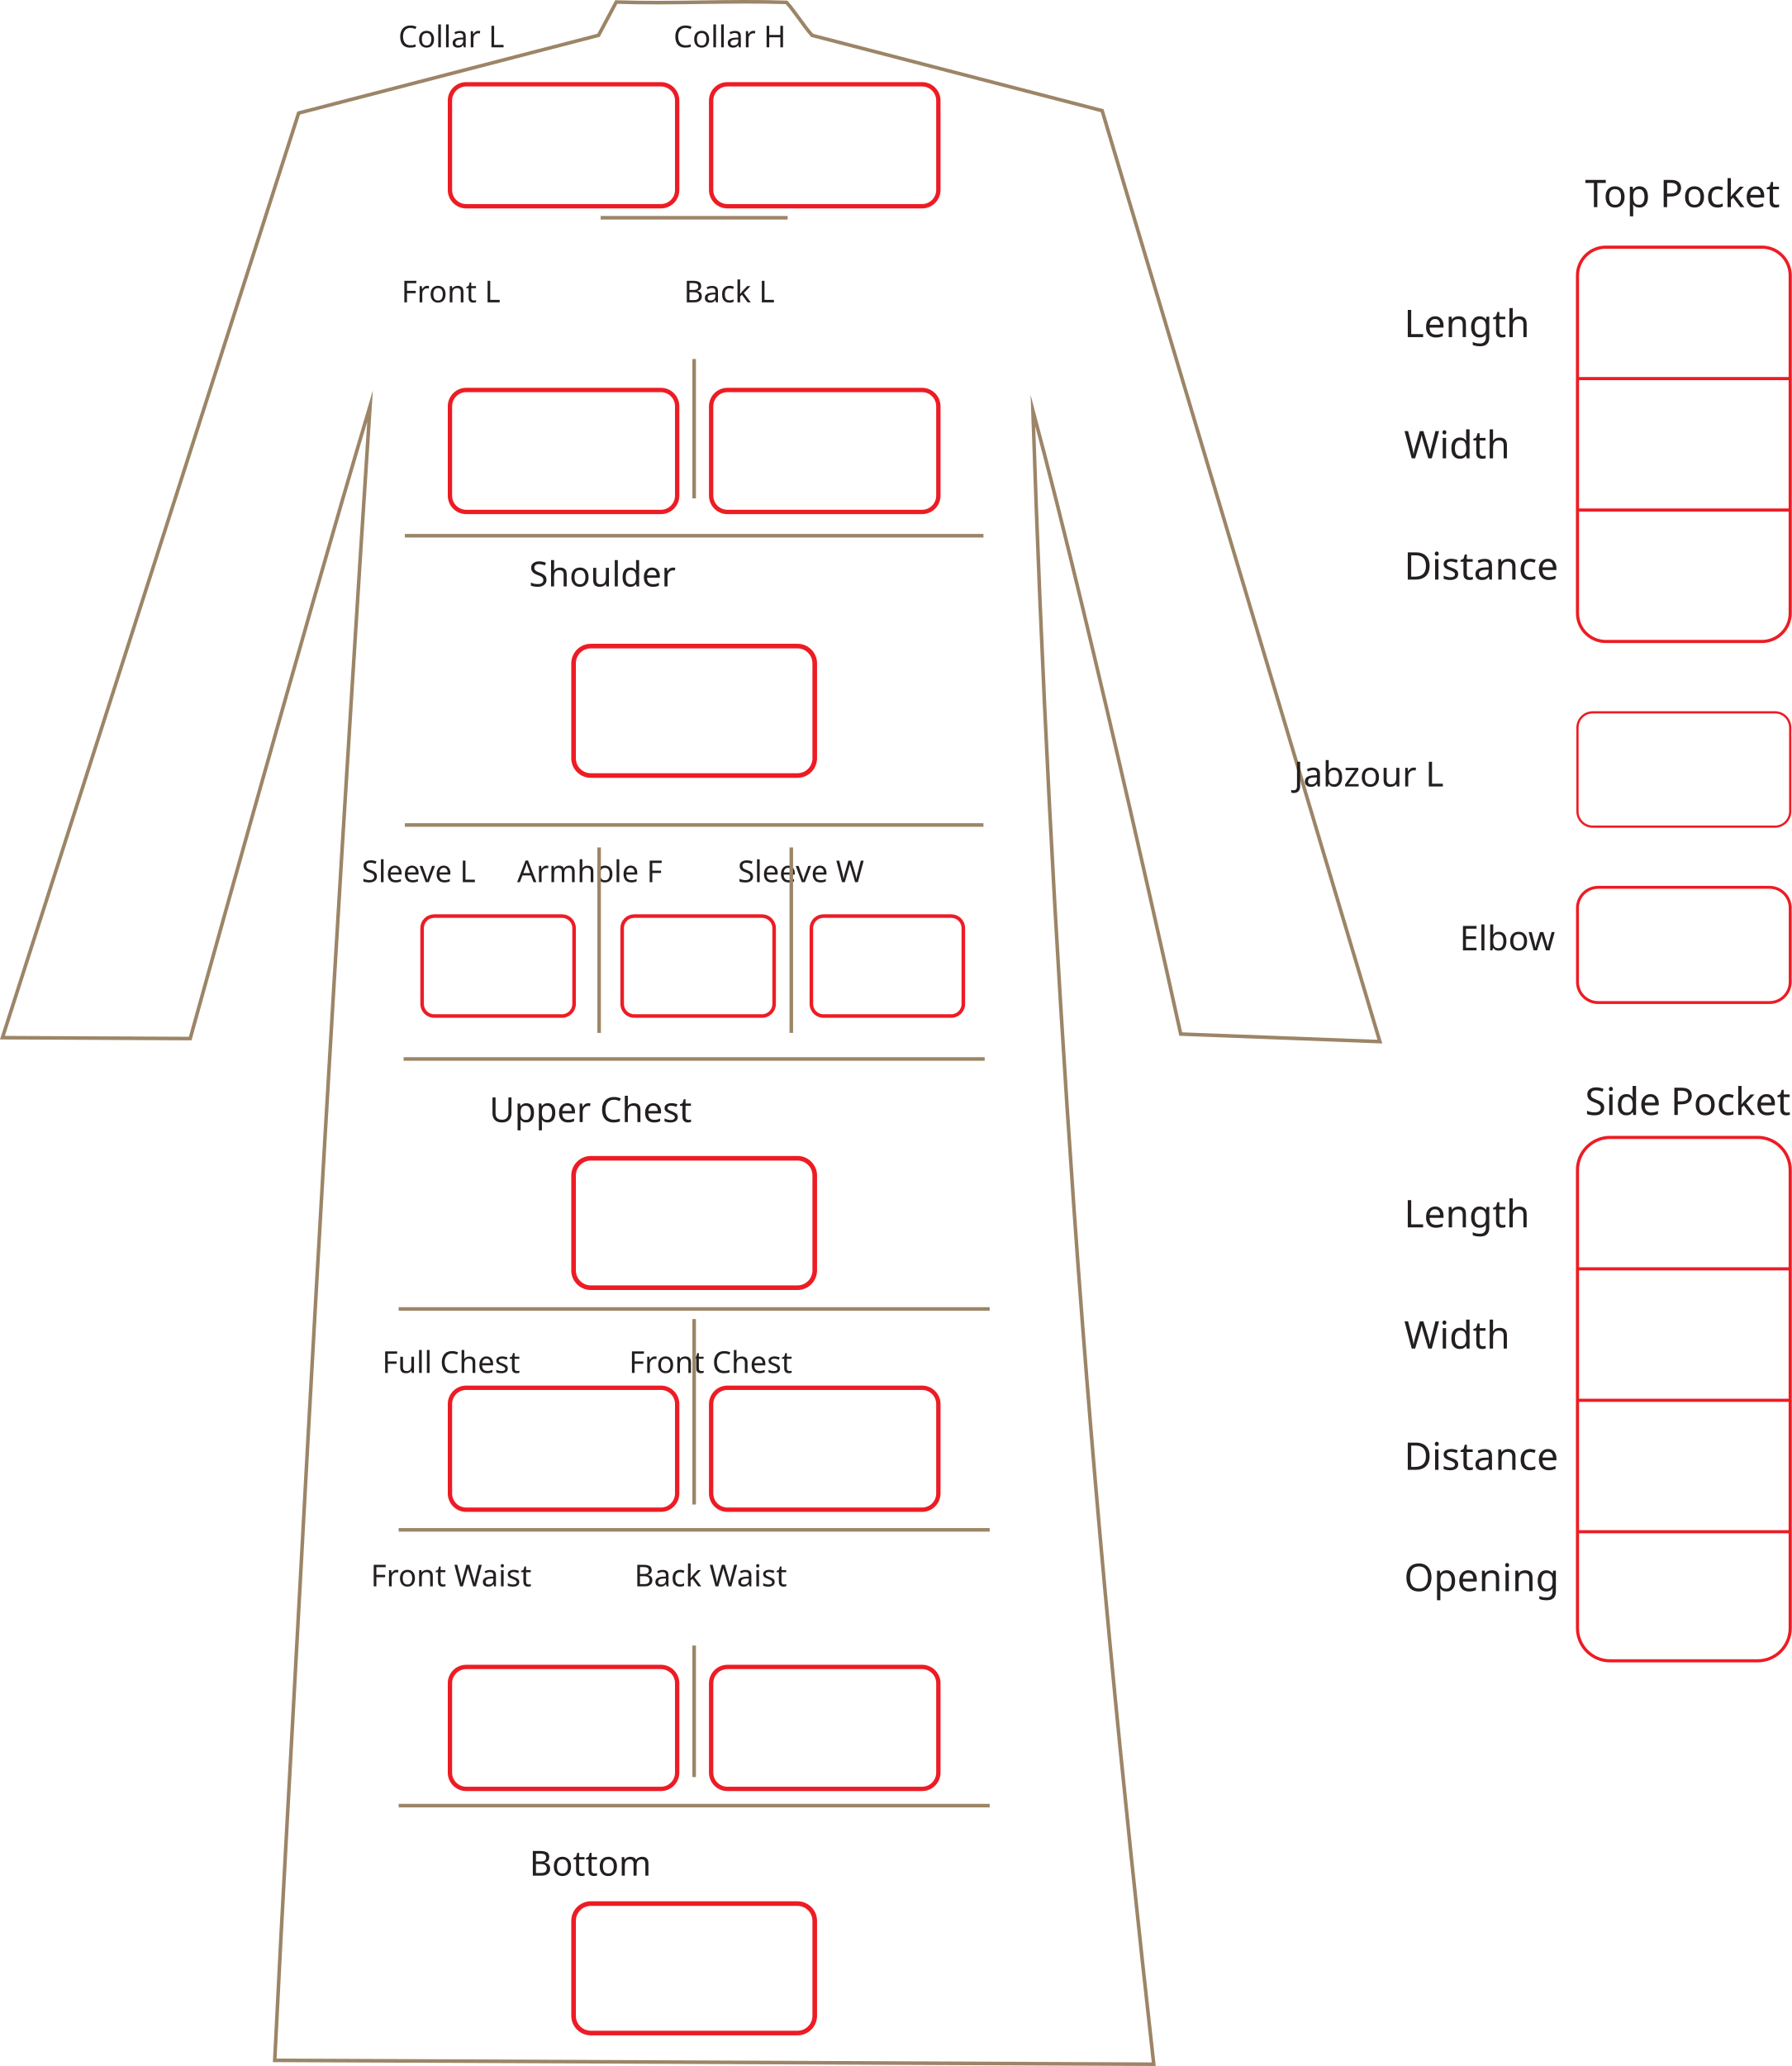
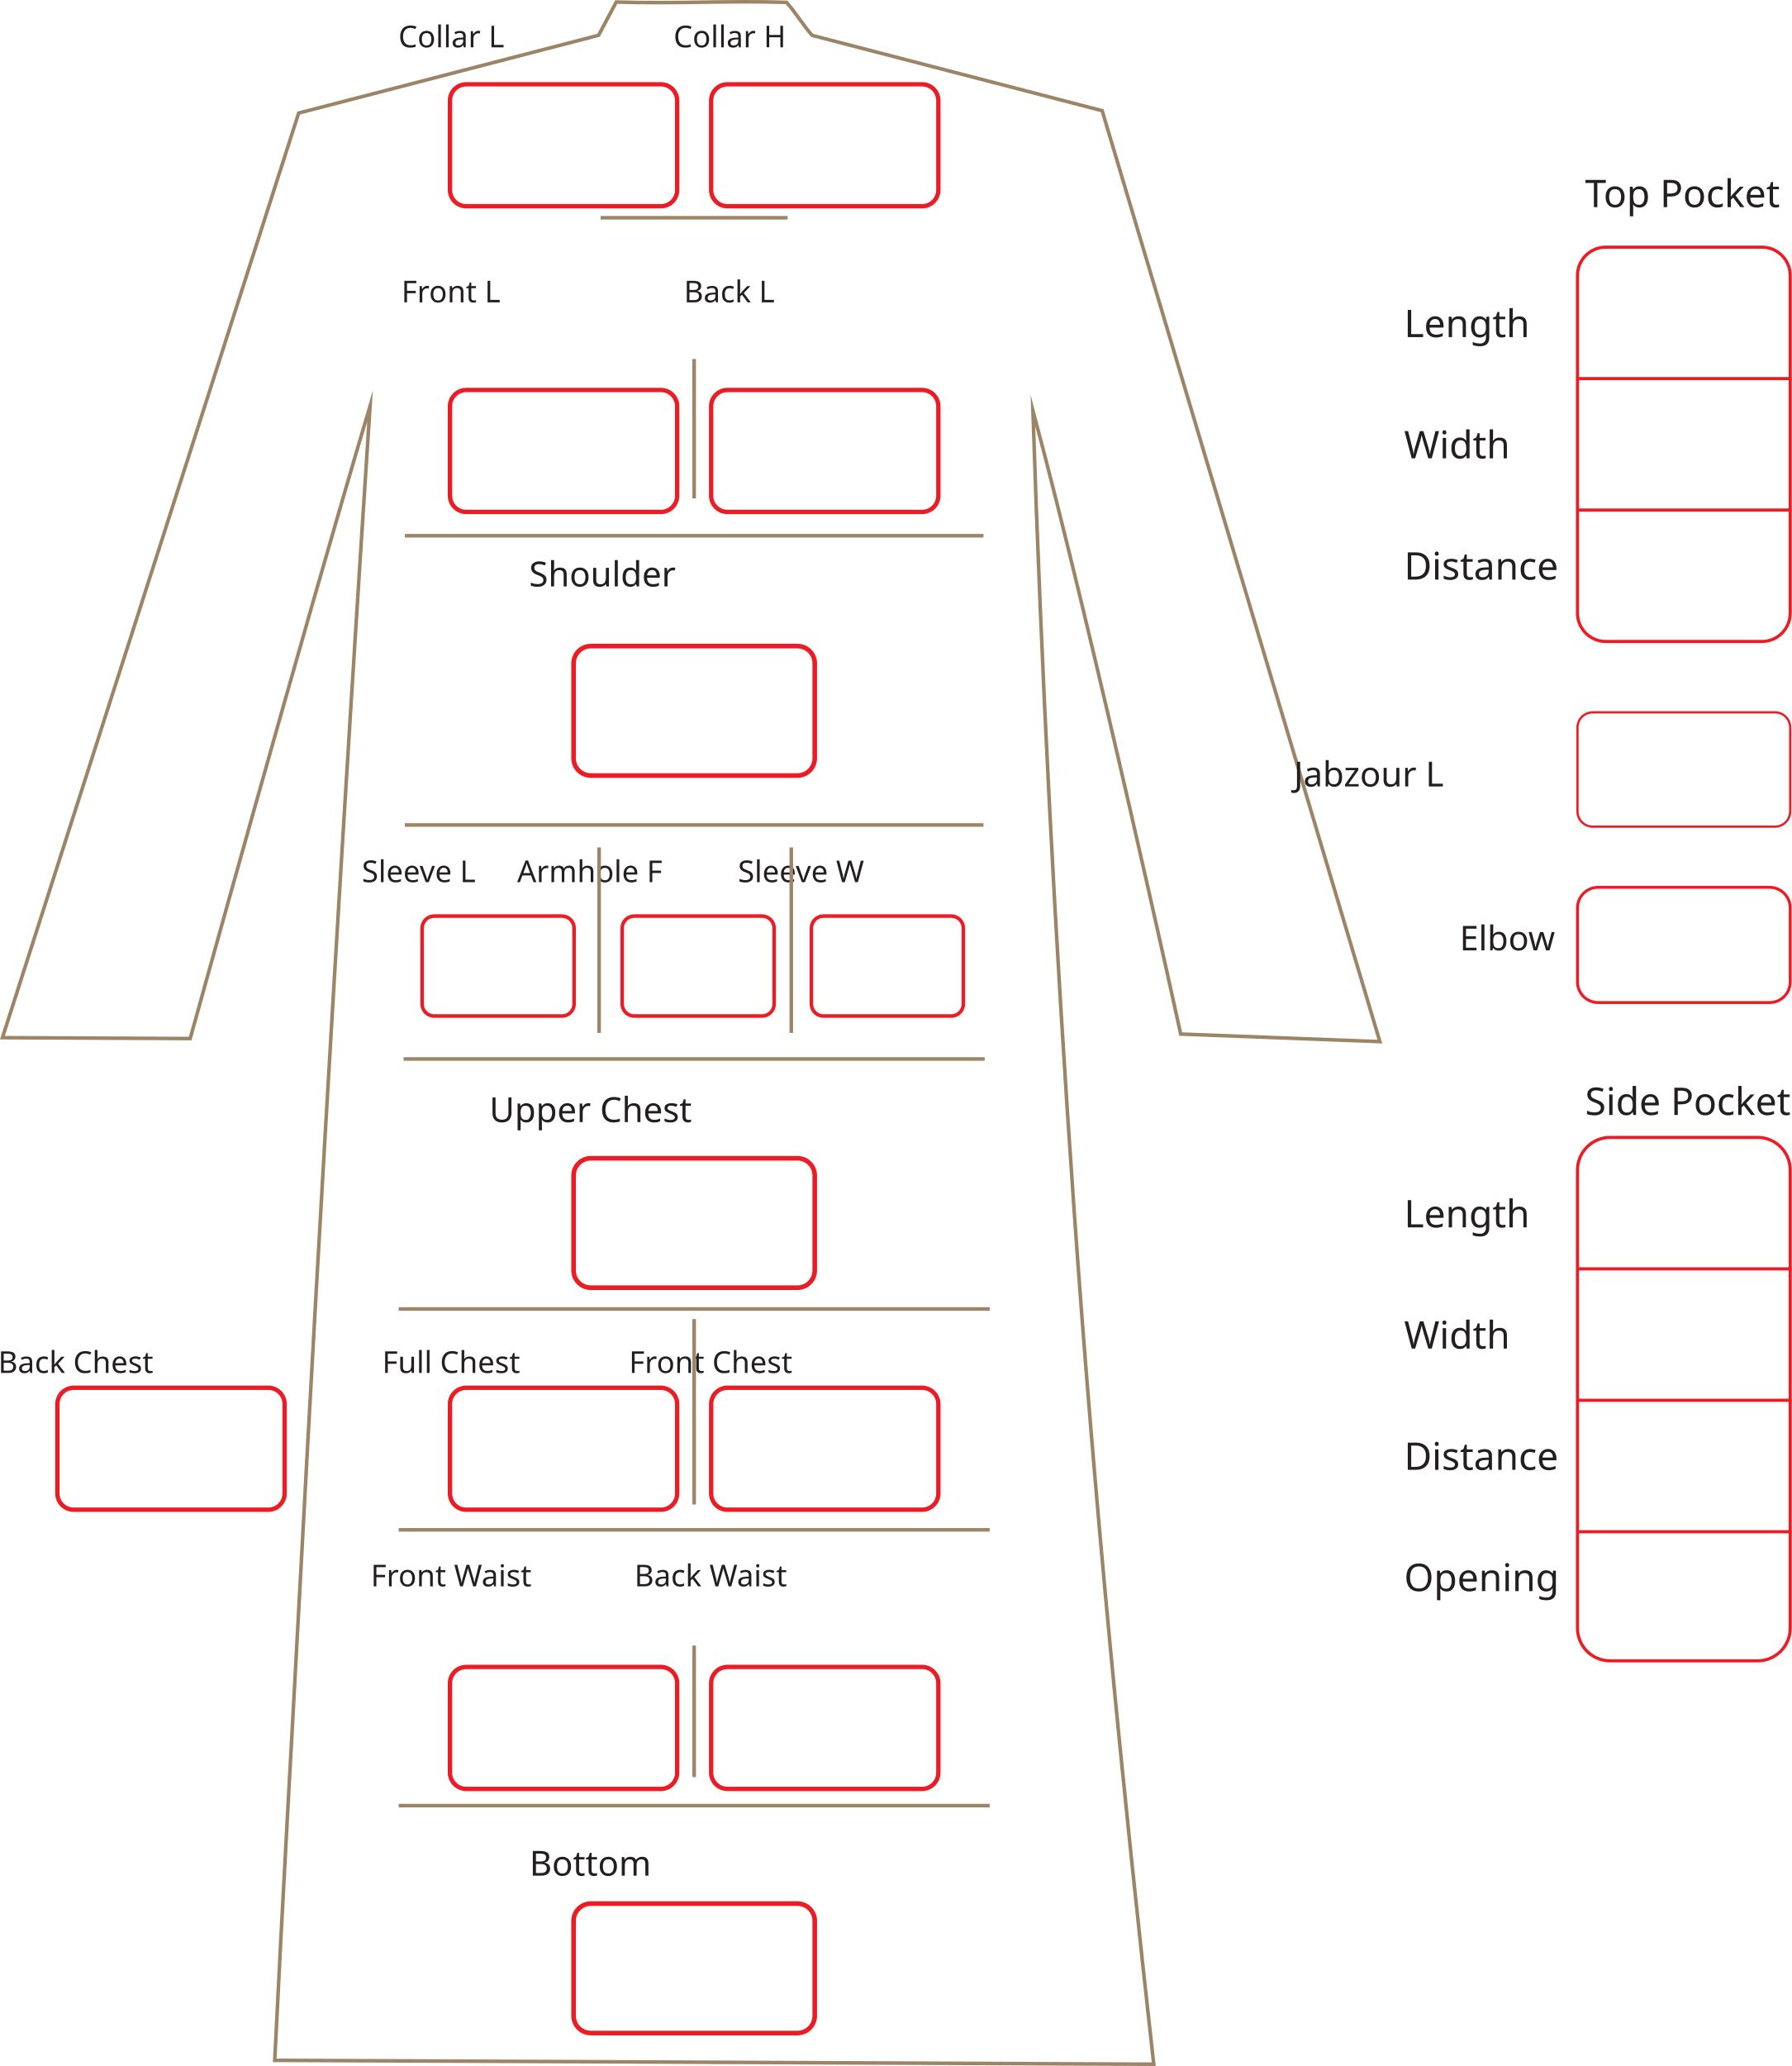
<svg xmlns="http://www.w3.org/2000/svg" version="1.1" id="svg1" width="379.742" height="437.746" viewBox="0 0 379.742 437.746">
  <defs id="defs1" />
  <g id="g1" transform="translate(-22.38714,-749.0635)">
    <g id="group-MC0">
      <g id="g1069">
        <path id="path7" d="m 0,0 h 20.326 c 1.057,0 1.914,0.857 1.914,1.915 v 12.051 c 0,1.057 -0.857,1.915 -1.914,1.915 H 0 c -1.058,0 -1.915,-0.858 -1.915,-1.915 V 1.915 C -1.915,0.857 -1.058,0 0,0 Z" style="fill:none;stroke:#ed1c24;stroke-width:0.567;stroke-linecap:butt;stroke-linejoin:miter;stroke-miterlimit:10;stroke-dasharray:none;stroke-opacity:1" transform="matrix(1.333333,0,0,-1.333333,114.4027,964.3385)" />
        <path id="path7_ah" d="m 0,0 h 20.326 c 1.057,0 1.914,0.857 1.914,1.915 v 12.051 c 0,1.057 -0.857,1.915 -1.914,1.915 H 0 c -1.058,0 -1.915,-0.858 -1.915,-1.915 V 1.915 C -1.915,0.857 -1.058,0 0,0 Z" style="fill:none;stroke:#ed1c24;stroke-width:0.567;stroke-linecap:butt;stroke-linejoin:miter;stroke-miterlimit:10;stroke-dasharray:none;stroke-opacity:1" transform="matrix(1.333333,0,0,-1.333333,156.8,964.3385)" />
        <path id="path7_w" d="m 0,0 h 20.326 c 1.057,0 1.914,0.857 1.914,1.915 v 12.051 c 0,1.057 -0.857,1.915 -1.914,1.915 H 0 c -1.058,0 -1.915,-0.858 -1.915,-1.915 V 1.915 C -1.915,0.857 -1.058,0 0,0 Z" style="fill:none;stroke:#ed1c24;stroke-width:0.567;stroke-linecap:butt;stroke-linejoin:miter;stroke-miterlimit:10;stroke-dasharray:none;stroke-opacity:1" transform="matrix(1.333333,0,0,-1.333333,196.9,964.3385)" />
        <text id="text20" xml:space="preserve" transform="matrix(1.333333,0,0,1.333333,319.9531,820.4912)">
          <tspan id="tspan20" style="font-variant:normal;font-weight:normal;font-stretch:normal;font-size:6.055px;font-family:'JF Flat';writing-mode:lr-tb;fill:#231f20;fill-opacity:1;fill-rule:nonzero;stroke:none" x="0" y="0">Length</tspan>
          <tspan id="tspan21" style="font-variant:normal;font-weight:normal;font-stretch:normal;font-size:6.055px;font-family:'JF Flat';writing-mode:lr-tb;fill:#231f20;fill-opacity:1;fill-rule:nonzero;stroke:none" x="0" y="19.267">Width</tspan>
          <tspan id="tspan22" style="font-variant:normal;font-weight:normal;font-stretch:normal;font-size:6.055px;font-family:'JF Flat';writing-mode:lr-tb;fill:#231f20;fill-opacity:1;fill-rule:nonzero;stroke:none" x="0" y="38.534">Distance</tspan>
        </text>
        <text id="text44" xml:space="preserve" transform="matrix(1.333333,0,0,1.333333,159.0429,759.092)">
          <tspan id="tspan44" style="text-anchor:middle;font-variant:normal;font-weight:normal;font-stretch:normal;font-size:4.8px;font-family:'JF Flat';writing-mode:lr-tb;fill:#231f20;fill-opacity:1;fill-rule:nonzero;stroke:none" x="-14.250" y="0">Collar L</tspan>
          <tspan id="tspan44_b" style="text-anchor:middle;font-variant:normal;font-weight:normal;font-stretch:normal;font-size:4.8px;font-family:'JF Flat';writing-mode:lr-tb;fill:#231f20;fill-opacity:1;fill-rule:nonzero;stroke:none" x="27.000" y="0">Collar H</tspan>
        </text>
        <text id="text45" xml:space="preserve" transform="matrix(1.333333,0,0,1.333333,155.9519,813.1252)">
          <tspan id="tspan45" style="text-anchor:middle;font-variant:normal;font-weight:normal;font-stretch:normal;font-size:4.8px;font-family:'JF Flat';writing-mode:lr-tb;fill:#231f20;fill-opacity:1;fill-rule:nonzero;stroke:none" x="-12.000" y="0">Front L</tspan>
          <tspan id="tspan45_b" style="text-anchor:middle;font-variant:normal;font-weight:normal;font-stretch:normal;font-size:4.8px;font-family:'JF Flat';writing-mode:lr-tb;fill:#231f20;fill-opacity:1;fill-rule:nonzero;stroke:none" x="29.250" y="0">Back L</tspan>
        </text>
        <text id="text46" xml:space="preserve" transform="matrix(1.333333,0,0,1.333333,133.9336,828.6552)">
          <tspan id="tspan46" style="font-variant:normal;font-weight:normal;font-stretch:normal;font-size:7.81px;font-family:Poppins;writing-mode:lr-tb;fill:#231f20;fill-opacity:1;fill-rule:nonzero;stroke:none" x="0" dx="0 47.709" y="0" />
          <tspan id="tspan47" style="font-variant:normal;font-weight:normal;font-stretch:normal;font-size:7.81px;font-family:Poppins;writing-mode:lr-tb;fill:#231f20;fill-opacity:1;fill-rule:nonzero;stroke:none" x="-18.142" dx="0 81.97" y="-34.269" />
        </text>
        <text id="text47" xml:space="preserve" transform="matrix(1.333333,0,0,1.333333,153.7643,873.3153)">
          <tspan id="tspan48" style="text-anchor:middle;font-variant:normal;font-weight:normal;font-stretch:normal;font-size:5.5px;font-family:'JF Flat';writing-mode:lr-tb;fill:#231f20;fill-opacity:1;fill-rule:nonzero;stroke:none" x="13.730" y="0">Shoulder</tspan>
          <tspan id="tspan49" style="text-anchor:middle;font-variant:normal;font-weight:normal;font-stretch:normal;font-size:4.8px;font-family:'JF Flat';writing-mode:lr-tb;fill:#231f20;fill-opacity:1;fill-rule:nonzero;stroke:none" x="11.711" y="46.996">Armhole F</tspan>
          <tspan id="tspan50" style="text-anchor:middle;font-variant:normal;font-weight:normal;font-stretch:normal;font-size:4.8px;font-family:'JF Flat';writing-mode:lr-tb;fill:#231f20;fill-opacity:1;fill-rule:nonzero;stroke:none" x="-10.320" y="158.9">Front Waist</tspan>
          <tspan id="tspan50_b" style="text-anchor:middle;font-variant:normal;font-weight:normal;font-stretch:normal;font-size:4.8px;font-family:'JF Flat';writing-mode:lr-tb;fill:#231f20;fill-opacity:1;fill-rule:nonzero;stroke:none" x="30.930" y="158.9">Back Waist</tspan>
          <tspan id="tspan51" style="text-anchor:middle;font-variant:normal;font-weight:normal;font-stretch:normal;font-size:5.5px;font-family:'JF Flat';writing-mode:lr-tb;fill:#231f20;fill-opacity:1;fill-rule:nonzero;stroke:none" x="11.801" y="204.873">Bottom</tspan>
          <tspan id="tspan52" style="text-anchor:middle;font-variant:normal;font-weight:normal;font-stretch:normal;font-size:5.5px;font-family:'JF Flat';writing-mode:lr-tb;fill:#231f20;fill-opacity:1;fill-rule:nonzero;stroke:none" x="11.842" y="85.124">Upper Chest</tspan>
-           <tspan id="tspan53" style="text-anchor:middle;font-variant:normal;font-weight:normal;font-stretch:normal;font-size:4.8px;font-family:'JF Flat';writing-mode:lr-tb;fill:#231f20;fill-opacity:1;fill-rule:nonzero;stroke:none" x="-10.320" dx="0 0 0 0 0 27.288" y="124.987">Full Chest</tspan>
-           <tspan id="tspan53_b" style="text-anchor:middle;font-variant:normal;font-weight:normal;font-stretch:normal;font-size:4.8px;font-family:'JF Flat';writing-mode:lr-tb;fill:#231f20;fill-opacity:1;fill-rule:nonzero;stroke:none" x="30.930" dx="0 0 0 0 0 27.288" y="124.987">Front Chest</tspan>
+           <tspan id="tspan53" style="text-anchor:middle;font-variant:normal;font-weight:normal;font-stretch:normal;font-size:4.8px;font-family:'JF Flat';writing-mode:lr-tb;fill:#231f20;fill-opacity:1;fill-rule:nonzero;stroke:none" x="-10.320" y="124.987">Full Chest</tspan>
+           <tspan id="tspan53_b" style="text-anchor:middle;font-variant:normal;font-weight:normal;font-stretch:normal;font-size:4.8px;font-family:'JF Flat';writing-mode:lr-tb;fill:#231f20;fill-opacity:1;fill-rule:nonzero;stroke:none" x="30.930" y="124.987">Front Chest</tspan>
+           <tspan id="tspan53_back" style="text-anchor:middle;font-variant:normal;font-weight:normal;font-stretch:normal;font-size:4.8px;font-family:'JF Flat';writing-mode:lr-tb;fill:#231f20;fill-opacity:1;fill-rule:nonzero;stroke:none" x="-70" y="124.987">Back Chest</tspan>
          <tspan id="tspan54" style="text-anchor:middle;font-variant:normal;font-weight:normal;font-stretch:normal;font-size:4.8px;font-family:'JF Flat';writing-mode:lr-tb;fill:#231f20;fill-opacity:1;fill-rule:nonzero;stroke:none" x="-18.473" y="46.996">Sleeve L</tspan>
        </text>
        <path id="path54" d="m 0,0 c 1.339,-40.898 3.464,-83.197 6.529,-126.796 3.388,-48.205 7.688,-91.381 12.683,-136.034 -46.573,0.204 -93.147,0.408 -139.721,0.612 1.276,26.243 2.615,49.167 4.018,75.379 3.345,62.516 7.056,125.021 11.134,187.516 -10.767,-36.135 -28.589,-100.521 -28.589,-100.521 l -29.844,0.141 c 0,0 31.387,97.952 47.082,146.927 15.891,4.122 31.781,8.244 47.673,12.365 0.937,1.76 1.876,3.521 2.814,5.281 9.051,-0.297 18.015,0.246 27.067,-0.052 1.327,-1.468 2.745,-3.777 4.072,-5.246 15.365,-3.989 30.73,-7.979 46.094,-11.968 14.714,-49.312 44.142,-147.936 44.142,-147.936 l -31.655,1.205 C 23.499,-99.127 9.776,-36.478 0,0 Z" style="fill:none;stroke:#9c8567;stroke-width:0.567;stroke-linecap:butt;stroke-linejoin:miter;stroke-miterlimit:10;stroke-dasharray:none;stroke-opacity:1" transform="matrix(1.333333,0,0,-1.333333,241.2911,835.9892)" />
        <path id="path55" d="M 0,0 V -22.151" style="fill:none;stroke:#9c8567;stroke-width:0.567;stroke-linecap:butt;stroke-linejoin:miter;stroke-miterlimit:10;stroke-dasharray:none;stroke-opacity:1" transform="matrix(1.333333,0,0,-1.333333,169.5039,825.1281)" />
        <path id="path56" d="M 0,0 H 91.968" style="fill:none;stroke:#9c8567;stroke-width:0.567;stroke-linecap:butt;stroke-linejoin:miter;stroke-miterlimit:10;stroke-dasharray:none;stroke-opacity:1" transform="matrix(1.333333,0,0,-1.333333,108.1916,862.5749)" />
        <path id="path57" d="M 0,0 H 29.719" style="fill:none;stroke:#9c8567;stroke-width:0.567;stroke-linecap:butt;stroke-linejoin:miter;stroke-miterlimit:10;stroke-dasharray:none;stroke-opacity:1" transform="matrix(1.333333,0,0,-1.333333,149.6913,795.2036)" />
        <path id="path58" d="M 0,0 H 91.968" style="fill:none;stroke:#9c8567;stroke-width:0.567;stroke-linecap:butt;stroke-linejoin:miter;stroke-miterlimit:10;stroke-dasharray:none;stroke-opacity:1" transform="matrix(1.333333,0,0,-1.333333,108.1916,923.8619)" />
        <path id="path59" d="M 0,0 H 92.364" style="fill:none;stroke:#9c8567;stroke-width:0.567;stroke-linecap:butt;stroke-linejoin:miter;stroke-miterlimit:10;stroke-dasharray:none;stroke-opacity:1" transform="matrix(1.333333,0,0,-1.333333,107.928,973.4391)" />
        <path id="path60" d="M 0,0 V 29.47" style="fill:none;stroke:#9c8567;stroke-width:0.567;stroke-linecap:butt;stroke-linejoin:miter;stroke-miterlimit:10;stroke-dasharray:none;stroke-opacity:1" transform="matrix(1.333333,0,0,-1.333333,169.5039,1067.841)" />
        <path id="path61" d="M 0,0 V 20.902" style="fill:none;stroke:#9c8567;stroke-width:0.567;stroke-linecap:butt;stroke-linejoin:miter;stroke-miterlimit:10;stroke-dasharray:none;stroke-opacity:1" transform="matrix(1.333333,0,0,-1.333333,169.5039,1125.59)" />
        <path id="path62" d="M 0,0 V 29.47" style="fill:none;stroke:#9c8567;stroke-width:0.567;stroke-linecap:butt;stroke-linejoin:miter;stroke-miterlimit:10;stroke-dasharray:none;stroke-opacity:1" transform="matrix(1.333333,0,0,-1.333333,149.3644,967.9157)" />
        <text id="text62" xml:space="preserve" transform="matrix(1.333333,0,0,1.333333,198.7044,935.9795)">
          <tspan id="tspan62" style="text-anchor:middle;font-variant:normal;font-weight:normal;font-stretch:normal;font-size:4.8px;font-family:'JF Flat';writing-mode:lr-tb;fill:#231f20;fill-opacity:1;fill-rule:nonzero;stroke:none" x="8.581" y="0">Sleeve W</tspan>
        </text>
        <path id="path63" d="M 0,0 V 29.47" style="fill:none;stroke:#9c8567;stroke-width:0.567;stroke-linecap:butt;stroke-linejoin:miter;stroke-miterlimit:10;stroke-dasharray:none;stroke-opacity:1" transform="matrix(1.333333,0,0,-1.333333,190.0903,967.9157)" />
        <path id="path64" d="M 0,0 H 93.946" style="fill:none;stroke:#9c8567;stroke-width:0.567;stroke-linecap:butt;stroke-linejoin:miter;stroke-miterlimit:10;stroke-dasharray:none;stroke-opacity:1" transform="matrix(1.333333,0,0,-1.333333,106.8732,1026.408)" />
        <path id="path65" d="M 0,0 H 93.946" style="fill:none;stroke:#9c8567;stroke-width:0.567;stroke-linecap:butt;stroke-linejoin:miter;stroke-miterlimit:10;stroke-dasharray:none;stroke-opacity:1" transform="matrix(1.333333,0,0,-1.333333,106.8732,1073.208)" />
        <path id="path66" d="M 0,0 H 93.946" style="fill:none;stroke:#9c8567;stroke-width:0.567;stroke-linecap:butt;stroke-linejoin:miter;stroke-miterlimit:10;stroke-dasharray:none;stroke-opacity:1" transform="matrix(1.333333,0,0,-1.333333,106.8732,1131.641)" />
        <text id="text66" xml:space="preserve" transform="matrix(1.333333,0,0,1.333333,133.9336,1097.723)">
          <tspan id="tspan66" style="font-variant:normal;font-weight:normal;font-stretch:normal;font-size:7.81px;font-family:Poppins;writing-mode:lr-tb;fill:#231f20;fill-opacity:1;fill-rule:nonzero;stroke:none" x="0" dx="0 47.709" y="0" />
        </text>
        <path id="path1005" d="m 0,0 h 28.966 c 1.338,0 2.423,1.085 2.423,2.423 v 13.321 c 0,1.338 -1.085,2.423 -2.423,2.423 H 0 c -1.338,0 -2.423,-1.085 -2.423,-2.423 V 2.423 C -2.423,1.085 -1.338,0 0,0 Z" style="fill:none;stroke:#ed1c24;stroke-width:0.354;stroke-linecap:butt;stroke-linejoin:miter;stroke-miterlimit:10;stroke-dasharray:none;stroke-opacity:1" transform="matrix(1.333333,0,0,-1.333333,359.9436,924.2157)" />
        <path id="path1006" d="m 0,0 h 32.844 c 1.516,0 2.745,1.229 2.745,2.745 v 15.079 c 0,1.517 -1.229,2.746 -2.745,2.746 H 0 c -1.516,0 -2.745,-1.229 -2.745,-2.746 V 2.745 C -2.745,1.229 -1.516,0 0,0 Z" style="fill:none;stroke:#ed1c24;stroke-width:0.734;stroke-linecap:butt;stroke-linejoin:miter;stroke-miterlimit:10;stroke-dasharray:none;stroke-opacity:1" transform="matrix(1.333333,0,0,-1.333333,147.6081,913.384)" />
        <path id="path1007" d="m 0,0 h 32.844 c 1.516,0 2.745,1.229 2.745,2.745 v 15.079 c 0,1.517 -1.229,2.746 -2.745,2.746 H 0 c -1.516,0 -2.745,-1.229 -2.745,-2.746 V 2.745 C -2.745,1.229 -1.516,0 0,0 Z" style="fill:none;stroke:#ed1c24;stroke-width:0.734;stroke-linecap:butt;stroke-linejoin:miter;stroke-miterlimit:10;stroke-dasharray:none;stroke-opacity:1" transform="matrix(1.333333,0,0,-1.333333,147.6081,1021.904)" />
        <path id="path1008" d="m 0,0 h 32.844 c 1.516,0 2.745,1.229 2.745,2.745 v 15.079 c 0,1.517 -1.229,2.746 -2.745,2.746 H 0 c -1.516,0 -2.745,-1.229 -2.745,-2.746 V 2.745 C -2.745,1.229 -1.516,0 0,0 Z" style="fill:none;stroke:#ed1c24;stroke-width:0.734;stroke-linecap:butt;stroke-linejoin:miter;stroke-miterlimit:10;stroke-dasharray:none;stroke-opacity:1" transform="matrix(1.333333,0,0,-1.333333,147.6081,1179.826)" />
        <text id="text1008" xml:space="preserve" transform="matrix(1.333333,0,0,1.333355,320.3476,915.6956)">
          <tspan id="tspan1008" style="text-anchor:middle;font-variant:normal;font-weight:normal;font-stretch:normal;font-size:5.5px;font-family:'JF Flat';writing-mode:lr-tb;fill:#231f20;fill-opacity:1;fill-rule:nonzero;stroke:none" x="10.596" y="0">Jabzour L</tspan>
          <tspan id="tspan1009" style="font-variant:normal;font-weight:normal;font-stretch:normal;font-size:6.055px;font-family:'JF Flat';writing-mode:lr-tb;fill:#231f20;fill-opacity:1;fill-rule:nonzero;stroke:none" x="28.476" y="-92.053">Top Pocket</tspan>
          <tspan id="tspan1010" style="font-variant:normal;font-weight:normal;font-stretch:normal;font-size:6.055px;font-family:'JF Flat';writing-mode:lr-tb;fill:#231f20;fill-opacity:1;fill-rule:nonzero;stroke:none" x="28.476" y="52.205">Side Pocket</tspan>
        </text>
        <path id="path1010" d="m 0,0 h 30.944 c 1.428,0 2.586,1.158 2.586,2.587 v 14.206 c 0,1.429 -1.158,2.587 -2.586,2.587 H 0 c -1.429,0 -2.587,-1.158 -2.587,-2.587 V 2.587 C -2.587,1.158 -1.429,0 0,0 Z" style="fill:none;stroke:#ed1c24;stroke-width:0.692;stroke-linecap:butt;stroke-linejoin:miter;stroke-miterlimit:10;stroke-dasharray:none;stroke-opacity:1" transform="matrix(1.333333,0,0,-1.333333,121.1975,792.7636)" />
        <path id="path1011" d="m 0,0 h 30.944 c 1.428,0 2.586,1.158 2.586,2.587 v 14.206 c 0,1.429 -1.158,2.587 -2.586,2.587 H 0 c -1.429,0 -2.587,-1.158 -2.587,-2.587 V 2.587 C -2.587,1.158 -1.429,0 0,0 Z" style="fill:none;stroke:#ed1c24;stroke-width:0.692;stroke-linecap:butt;stroke-linejoin:miter;stroke-miterlimit:10;stroke-dasharray:none;stroke-opacity:1" transform="matrix(1.333333,0,0,-1.333333,176.5519,792.7636)" />
        <path id="path1012" d="m 0,0 h 30.944 c 1.428,0 2.586,1.158 2.586,2.587 v 14.206 c 0,1.429 -1.158,2.587 -2.586,2.587 H 0 c -1.429,0 -2.587,-1.158 -2.587,-2.587 V 2.587 C -2.587,1.158 -1.429,0 0,0 Z" style="fill:none;stroke:#ed1c24;stroke-width:0.692;stroke-linecap:butt;stroke-linejoin:miter;stroke-miterlimit:10;stroke-dasharray:none;stroke-opacity:1" transform="matrix(1.333333,0,0,-1.333333,121.1975,857.5356)" />
        <path id="path1013" d="m 0,0 h 30.944 c 1.428,0 2.586,1.158 2.586,2.587 v 14.206 c 0,1.429 -1.158,2.587 -2.586,2.587 H 0 c -1.429,0 -2.587,-1.158 -2.587,-2.587 V 2.587 C -2.587,1.158 -1.429,0 0,0 Z" style="fill:none;stroke:#ed1c24;stroke-width:0.692;stroke-linecap:butt;stroke-linejoin:miter;stroke-miterlimit:10;stroke-dasharray:none;stroke-opacity:1" transform="matrix(1.333333,0,0,-1.333333,176.5519,857.5356)" />
        <path id="path1014" d="m 0,0 h 30.944 c 1.428,0 2.586,1.158 2.586,2.587 v 14.206 c 0,1.429 -1.158,2.587 -2.586,2.587 H 0 c -1.429,0 -2.587,-1.158 -2.587,-2.587 V 2.587 C -2.587,1.158 -1.429,0 0,0 Z" style="fill:none;stroke:#ed1c24;stroke-width:0.692;stroke-linecap:butt;stroke-linejoin:miter;stroke-miterlimit:10;stroke-dasharray:none;stroke-opacity:1" transform="matrix(1.333333,0,0,-1.333333,121.1975,1068.944)" />
+         <path id="path1014_back" d="m 0,0 h 30.944 c 1.428,0 2.586,1.158 2.586,2.587 v 14.206 c 0,1.429 -1.158,2.587 -2.586,2.587 H 0 c -1.429,0 -2.587,-1.158 -2.587,-2.587 V 2.587 C -2.587,1.158 -1.429,0 0,0 Z" style="fill:none;stroke:#ed1c24;stroke-width:0.692;stroke-linecap:butt;stroke-linejoin:miter;stroke-miterlimit:10;stroke-dasharray:none;stroke-opacity:1" transform="matrix(1.333333,0,0,-1.333333,38,1068.944)" />
        <path id="path1015" d="m 0,0 h 30.944 c 1.428,0 2.586,1.158 2.586,2.587 v 14.206 c 0,1.429 -1.158,2.587 -2.586,2.587 H 0 c -1.429,0 -2.587,-1.158 -2.587,-2.587 V 2.587 C -2.587,1.158 -1.429,0 0,0 Z" style="fill:none;stroke:#ed1c24;stroke-width:0.692;stroke-linecap:butt;stroke-linejoin:miter;stroke-miterlimit:10;stroke-dasharray:none;stroke-opacity:1" transform="matrix(1.333333,0,0,-1.333333,176.5519,1068.944)" />
        <path id="path1016" d="m 0,0 h 30.944 c 1.428,0 2.586,1.158 2.586,2.587 v 14.206 c 0,1.429 -1.158,2.587 -2.586,2.587 H 0 c -1.429,0 -2.587,-1.158 -2.587,-2.587 V 2.587 C -2.587,1.158 -1.429,0 0,0 Z" style="fill:none;stroke:#ed1c24;stroke-width:0.692;stroke-linecap:butt;stroke-linejoin:miter;stroke-miterlimit:10;stroke-dasharray:none;stroke-opacity:1" transform="matrix(1.333333,0,0,-1.333333,121.1975,1128.098)" />
        <path id="path1017" d="m 0,0 h 30.944 c 1.428,0 2.586,1.158 2.586,2.587 v 14.206 c 0,1.429 -1.158,2.587 -2.586,2.587 H 0 c -1.429,0 -2.587,-1.158 -2.587,-2.587 V 2.587 C -2.587,1.158 -1.429,0 0,0 Z" style="fill:none;stroke:#ed1c24;stroke-width:0.692;stroke-linecap:butt;stroke-linejoin:miter;stroke-miterlimit:10;stroke-dasharray:none;stroke-opacity:1" transform="matrix(1.333333,0,0,-1.333333,176.5519,1128.098)" />
        <path id="path1018" d="m 0,0 v 53.663 c 0,2.486 -2.015,4.5 -4.5,4.5 h -24.812 c -2.485,0 -4.5,-2.014 -4.5,-4.5 V 0 c 0,-2.485 2.015,-4.5 4.5,-4.5 H -4.5 C -2.015,-4.5 0,-2.485 0,0 Z" style="fill:none;stroke:#ed1c24;stroke-width:0.5;stroke-linecap:butt;stroke-linejoin:miter;stroke-miterlimit:10;stroke-dasharray:none;stroke-opacity:1" transform="matrix(1.333333,0,0,-1.333333,401.7955,878.9813)" />
        <path id="path1019" d="M 0,0 H 33.812" style="fill:none;stroke:#ed1c24;stroke-width:0.5;stroke-linecap:butt;stroke-linejoin:miter;stroke-miterlimit:10;stroke-dasharray:none;stroke-opacity:1" transform="matrix(1.333333,0,0,-1.333333,356.7129,857.1311)" />
        <path id="path1020" d="M 0,0 H 33.812" style="fill:none;stroke:#ed1c24;stroke-width:0.5;stroke-linecap:butt;stroke-linejoin:miter;stroke-miterlimit:10;stroke-dasharray:none;stroke-opacity:1" transform="matrix(1.333333,0,0,-1.333333,356.7129,829.2807)" />
        <text id="text1020" xml:space="preserve" transform="matrix(1.333333,0,0,1.333333,319.9531,1009.119)">
          <tspan id="tspan1020" style="font-variant:normal;font-weight:normal;font-stretch:normal;font-size:6.055px;font-family:'JF Flat';writing-mode:lr-tb;fill:#231f20;fill-opacity:1;fill-rule:nonzero;stroke:none" x="0" y="0">Length</tspan>
          <tspan id="tspan1021" style="font-variant:normal;font-weight:normal;font-stretch:normal;font-size:6.055px;font-family:'JF Flat';writing-mode:lr-tb;fill:#231f20;fill-opacity:1;fill-rule:nonzero;stroke:none" x="0" y="19.267">Width</tspan>
          <tspan id="tspan1022" style="font-variant:normal;font-weight:normal;font-stretch:normal;font-size:6.055px;font-family:'JF Flat';writing-mode:lr-tb;fill:#231f20;fill-opacity:1;fill-rule:nonzero;stroke:none" x="0" y="38.534">Distance</tspan>
          <tspan id="tspan1023" style="font-variant:normal;font-weight:normal;font-stretch:normal;font-size:6.055px;font-family:'JF Flat';writing-mode:lr-tb;fill:#231f20;fill-opacity:1;fill-rule:nonzero;stroke:none" x="0" y="57.801">Opening</tspan>
        </text>
        <path id="path1023" d="m 0,0 v 72.807 c 0,2.864 -2.321,5.185 -5.185,5.185 h -23.442 c -2.864,0 -5.185,-2.321 -5.185,-5.185 V 0 c 0,-2.863 2.321,-5.185 5.185,-5.185 H -5.185 C -2.321,-5.185 0,-2.863 0,0 Z" style="fill:none;stroke:#ed1c24;stroke-width:0.5;stroke-linecap:butt;stroke-linejoin:miter;stroke-miterlimit:10;stroke-dasharray:none;stroke-opacity:1" transform="matrix(1.333333,0,0,-1.333333,401.7955,1094.048)" />
        <path id="path1024" d="M 0,0 H 33.812" style="fill:none;stroke:#ed1c24;stroke-width:0.5;stroke-linecap:butt;stroke-linejoin:miter;stroke-miterlimit:10;stroke-dasharray:none;stroke-opacity:1" transform="matrix(1.333333,0,0,-1.333333,356.7129,1045.759)" />
        <path id="path1025" d="M 0,0 H 33.812" style="fill:none;stroke:#ed1c24;stroke-width:0.5;stroke-linecap:butt;stroke-linejoin:miter;stroke-miterlimit:10;stroke-dasharray:none;stroke-opacity:1" transform="matrix(1.333333,0,0,-1.333333,356.7129,1073.61)" />
        <path id="path1026" d="M 0,0 H 33.812" style="fill:none;stroke:#ed1c24;stroke-width:0.5;stroke-linecap:butt;stroke-linejoin:miter;stroke-miterlimit:10;stroke-dasharray:none;stroke-opacity:1" transform="matrix(1.333333,0,0,-1.333333,356.7129,1017.909)" />
        <text id="text1065" xml:space="preserve" transform="matrix(1.333333,0,0,1.333333,331.7299,950.4235)">
          <tspan id="tspan1065" style="font-variant:normal;font-weight:normal;font-stretch:normal;font-size:5.417px;font-family:'JF Flat';writing-mode:lr-tb;fill:#231f20;fill-opacity:1;fill-rule:nonzero;stroke:none" x="0" y="0">Elbow</tspan>
        </text>
        <path id="path1066" d="m 0,0 h -27.257 c -1.81,0 -3.278,1.467 -3.278,3.277 v 11.756 c 0,1.81 1.468,3.277 3.278,3.277 L 0,18.31 c 1.81,0 3.277,-1.467 3.277,-3.277 V 3.277 C 3.277,1.467 1.81,0 0,0 Z" style="fill:none;stroke:#ed1c24;stroke-width:0.464;stroke-linecap:butt;stroke-linejoin:miter;stroke-miterlimit:10;stroke-dasharray:none;stroke-opacity:1" transform="matrix(1.333333,0,0,-1.333333,397.4257,961.4848)" />
      </g>
    </g>
  </g>
</svg>
